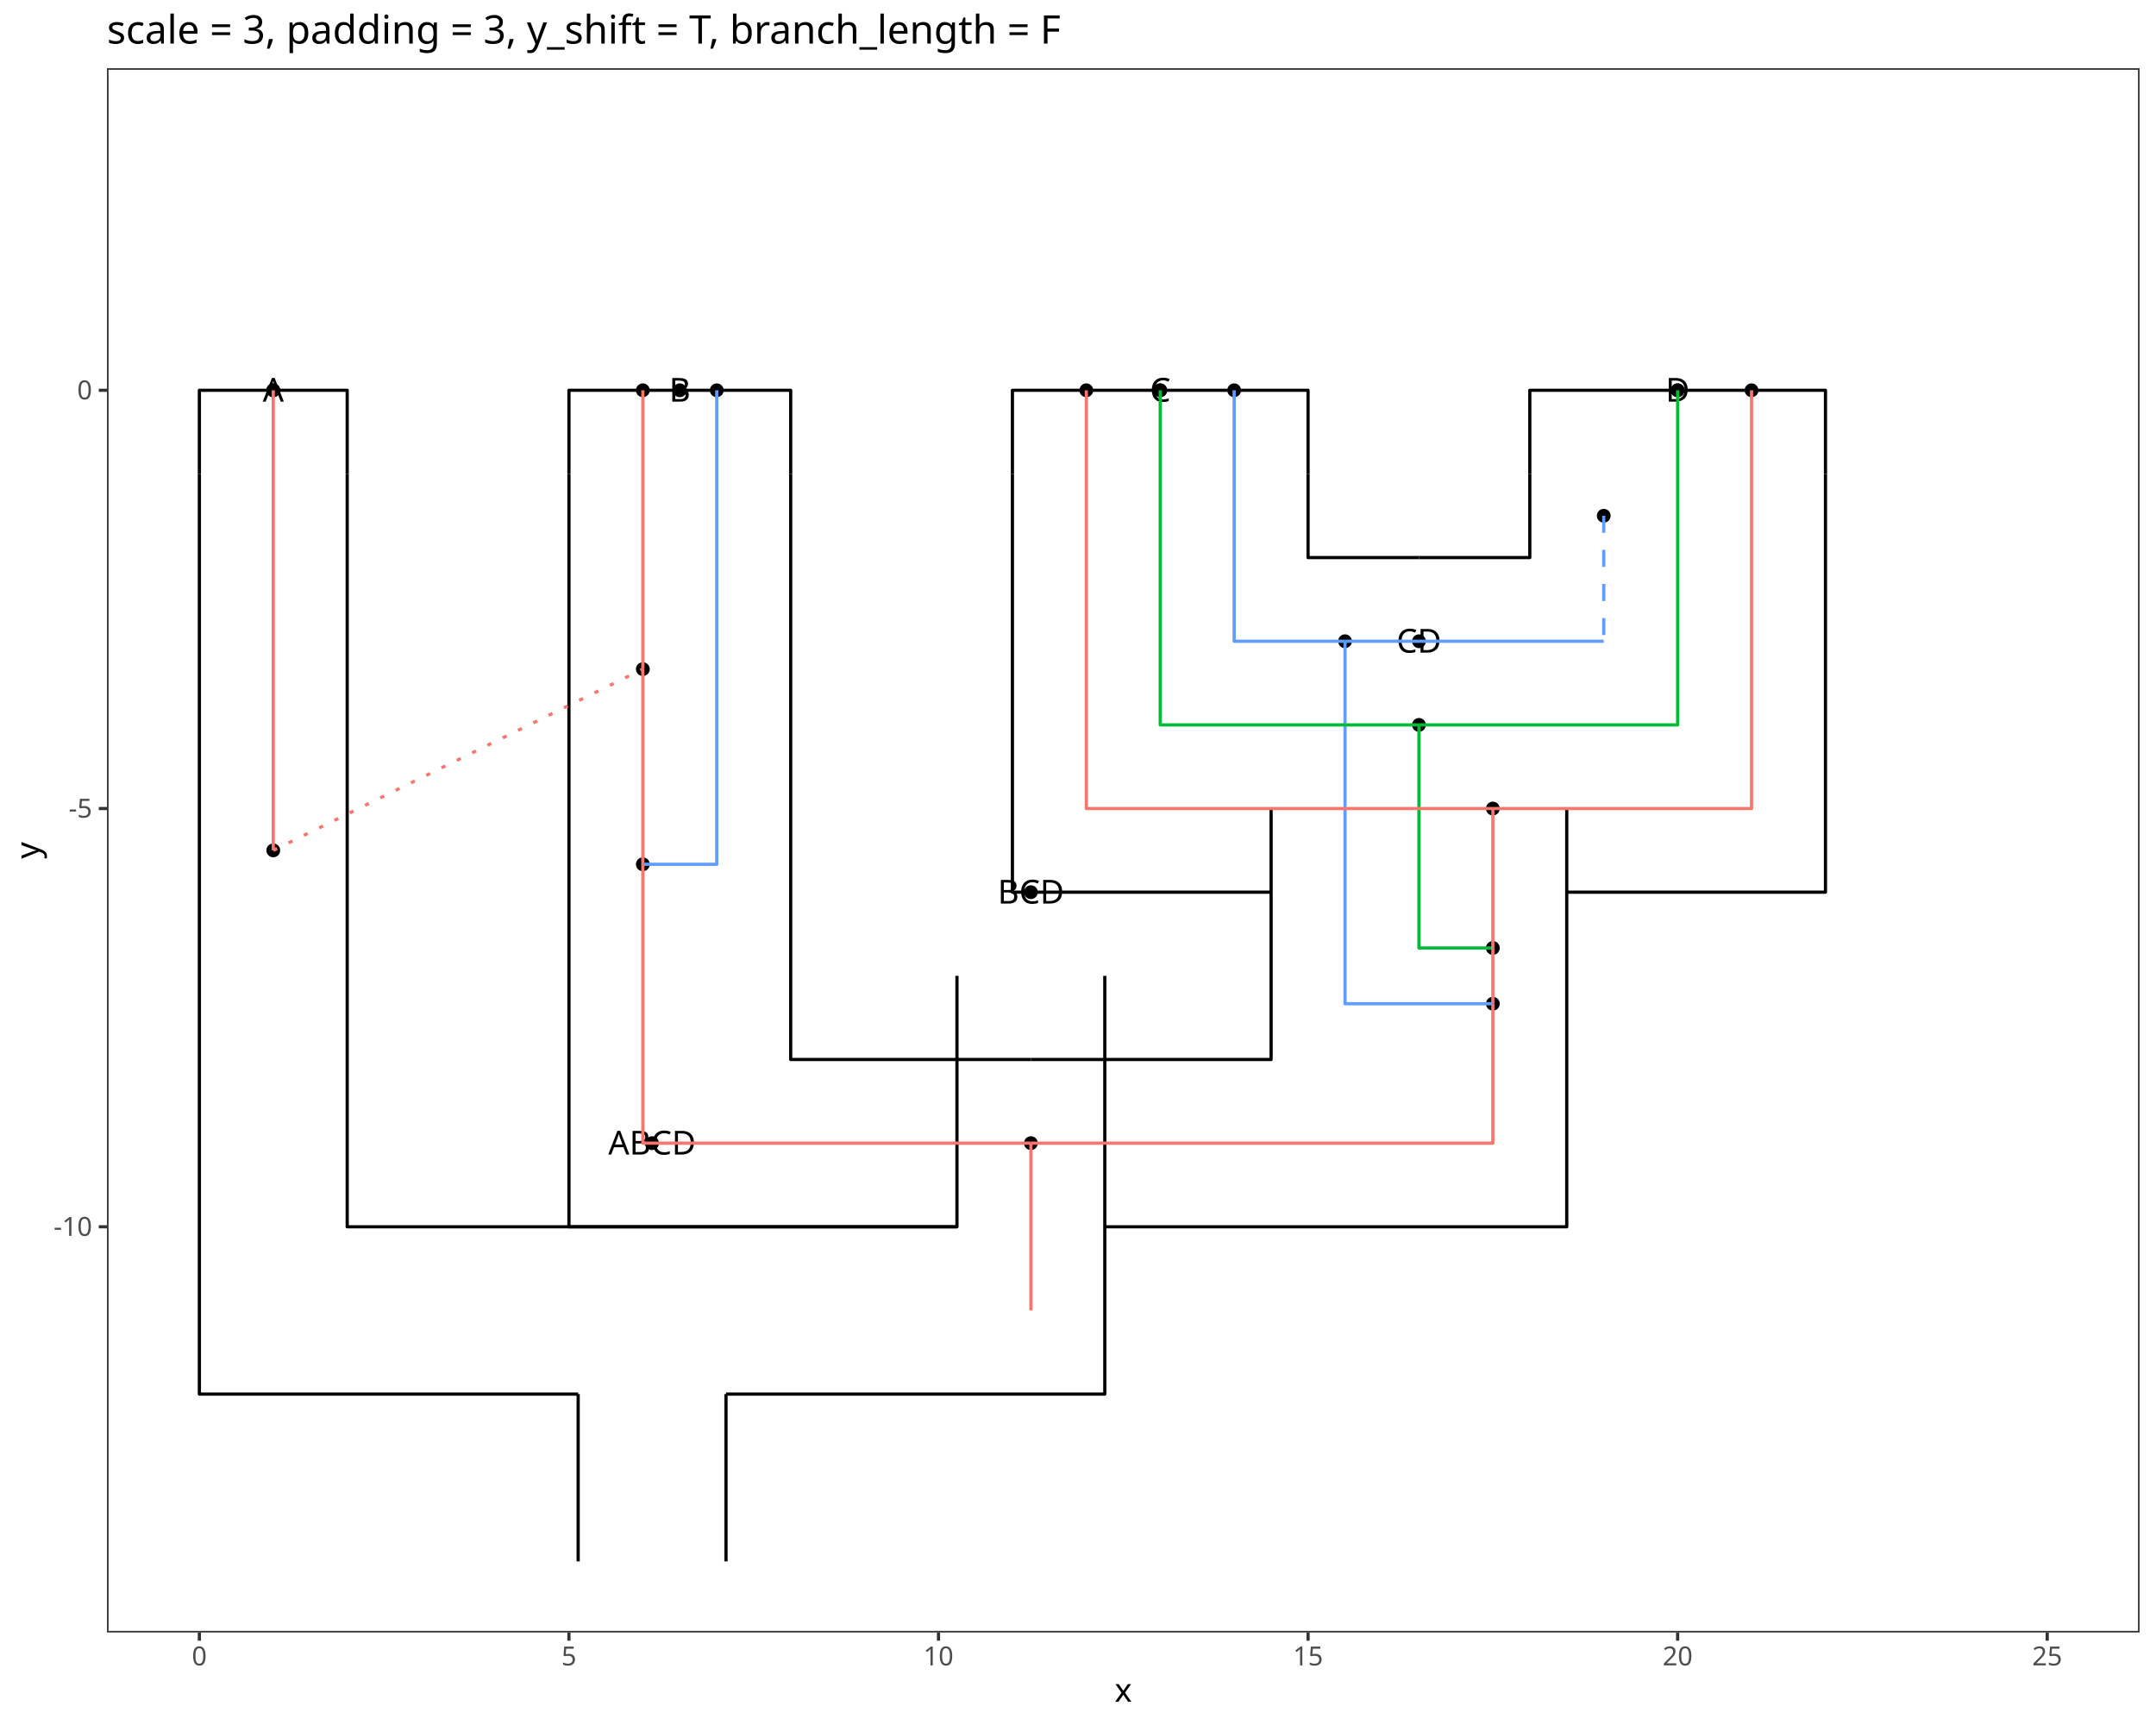
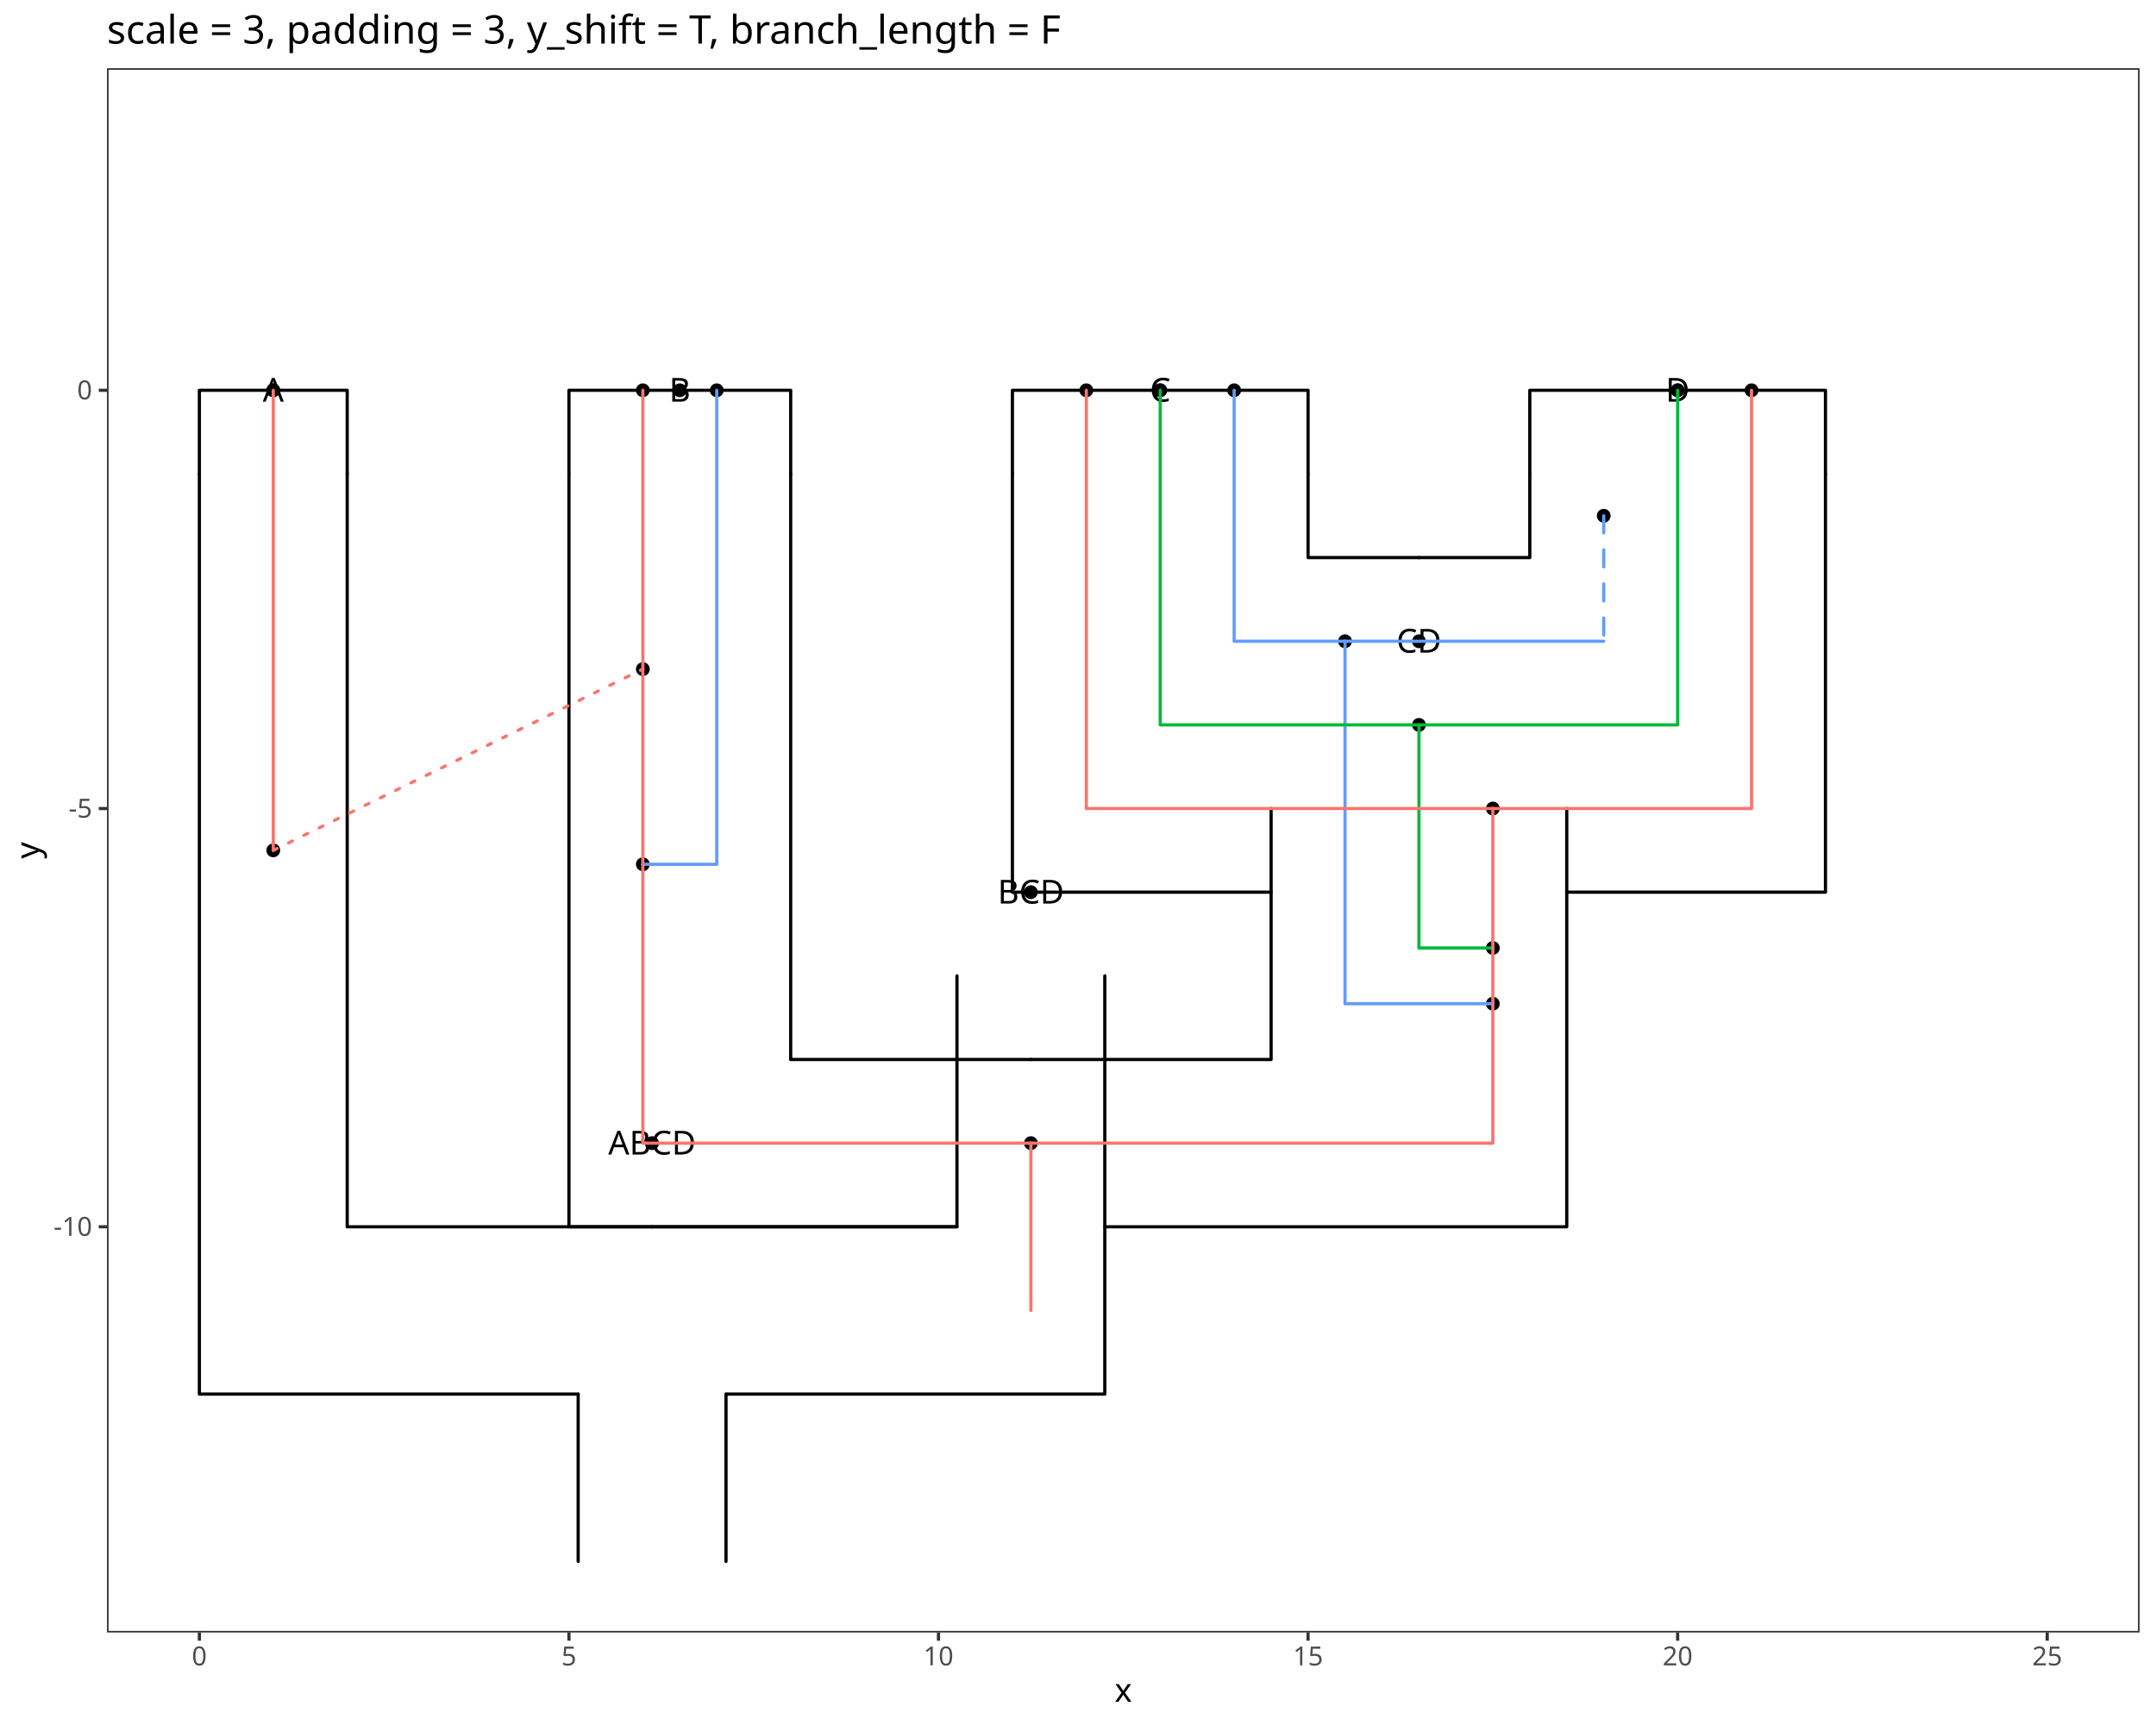
<svg xmlns="http://www.w3.org/2000/svg" class="svglite" data-engine-version="2.0" width="720.00pt" height="576.00pt" viewBox="0 0 720.00 576.00">
  <defs>
    <style type="text/css">
    .svglite line, .svglite polyline, .svglite polygon, .svglite path, .svglite rect, .svglite circle {
      fill: none;
      stroke: #000000;
      stroke-linecap: round;
      stroke-linejoin: round;
      stroke-miterlimit: 10.00;
    }
  </style>
  </defs>
  <rect width="100%" height="100%" style="stroke: none; fill: #FFFFFF;" />
  <defs>
    <clipPath id="cpMC4wMHw3MjAuMDB8MC4wMHw1NzYuMDA=">
      <rect x="0.00" y="0.00" width="720.00" height="576.00" />
    </clipPath>
  </defs>
  <g clip-path="url(#cpMC4wMHw3MjAuMDB8MC4wMHw1NzYuMDA=)">
    <rect x="0.00" y="0.00" width="720.00" height="576.00" style="stroke-width: 1.07; stroke: #FFFFFF; fill: #FFFFFF;" />
  </g>
  <defs>
    <clipPath id="cpMzUuNzJ8NzE0LjUyfDIyLjc4fDU0NS4xMQ==">
      <rect x="35.72" y="22.78" width="678.80" height="522.33" />
    </clipPath>
  </defs>
  <g clip-path="url(#cpMzUuNzJ8NzE0LjUyfDIyLjc4fDU0NS4xMQ==)">
    <rect x="35.72" y="22.78" width="678.80" height="522.33" style="stroke-width: 1.07; stroke: none; fill: #FFFFFF;" />
-     <polyline points="66.58,158.25 66.58,130.32 115.95,130.32 115.95,158.25 " style="stroke-width: 1.07; stroke-linecap: butt;" />
-     <polyline points="115.95,158.25 115.95,409.64 217.76,409.64 " style="stroke-width: 1.07; stroke-linecap: butt;" />
-     <polyline points="217.76,409.64 319.58,409.64 319.58,325.85 " style="stroke-width: 1.07; stroke-linecap: butt;" />
-     <polyline points="66.58,158.25 66.58,465.51 193.08,465.51 " style="stroke-width: 1.07; stroke-linecap: butt;" />
-     <polyline points="242.45,465.51 368.95,465.51 368.95,325.85 " style="stroke-width: 1.07; stroke-linecap: butt;" />
-     <polyline points="193.08,465.51 193.08,521.37 " style="stroke-width: 1.07; stroke-linecap: butt;" />
-     <polyline points="242.45,465.51 242.45,521.37 " style="stroke-width: 1.07; stroke-linecap: butt;" />
-     <polyline points="190.00,158.25 190.00,130.32 264.05,130.32 264.05,158.25 " style="stroke-width: 1.07; stroke-linecap: butt;" />
-     <polyline points="264.05,158.25 264.05,353.78 344.27,353.78 " style="stroke-width: 1.07; stroke-linecap: butt;" />
-     <polyline points="344.27,353.78 424.49,353.78 424.49,269.98 " style="stroke-width: 1.07; stroke-linecap: butt;" />
-     <polyline points="190.00,158.25 190.00,409.64 319.58,409.64 " style="stroke-width: 1.07; stroke-linecap: butt;" />
-     <polyline points="368.95,409.64 523.22,409.64 523.22,269.98 " style="stroke-width: 1.07; stroke-linecap: butt;" />
-     <polyline points="338.10,158.25 338.10,130.32 436.83,130.32 436.83,158.25 " style="stroke-width: 1.07; stroke-linecap: butt;" />
-     <polyline points="436.83,158.25 436.83,186.19 473.86,186.19 " style="stroke-width: 1.07; stroke-linecap: butt;" />
-     <polyline points="473.86,186.19 510.88,186.19 510.88,158.25 " style="stroke-width: 1.07; stroke-linecap: butt;" />
-     <polyline points="338.10,158.25 338.10,297.91 424.49,297.91 " style="stroke-width: 1.07; stroke-linecap: butt;" />
-     <polyline points="523.22,297.91 609.62,297.91 609.62,158.25 " style="stroke-width: 1.07; stroke-linecap: butt;" />
-     <polyline points="510.88,158.25 510.88,130.32 609.62,130.32 609.62,158.25 " style="stroke-width: 1.07; stroke-linecap: butt;" />
+     <polyline points="66.58,158.25 66.58,130.32 115.95,130.32 115.95,158.25 " style="stroke-width: 1.07;" />
+     <polyline points="115.95,158.25 115.95,409.64 217.76,409.64 " style="stroke-width: 1.07;" />
+     <polyline points="217.76,409.64 319.58,409.64 319.58,325.85 " style="stroke-width: 1.07;" />
+     <polyline points="66.58,158.25 66.58,465.51 193.08,465.51 " style="stroke-width: 1.07;" />
+     <polyline points="242.45,465.51 368.95,465.51 368.95,325.85 " style="stroke-width: 1.07;" />
+     <polyline points="193.08,465.51 193.08,521.37 " style="stroke-width: 1.07;" />
+     <polyline points="242.45,465.51 242.45,521.37 " style="stroke-width: 1.07;" />
+     <polyline points="190.00,158.25 190.00,130.32 264.05,130.32 264.05,158.25 " style="stroke-width: 1.07;" />
+     <polyline points="264.05,158.25 264.05,353.78 344.27,353.78 " style="stroke-width: 1.07;" />
+     <polyline points="344.27,353.78 424.49,353.78 424.49,269.98 " style="stroke-width: 1.07;" />
+     <polyline points="190.00,158.25 190.00,409.64 319.58,409.64 " style="stroke-width: 1.07;" />
+     <polyline points="368.95,409.64 523.22,409.64 523.22,269.98 " style="stroke-width: 1.07;" />
+     <polyline points="338.10,158.25 338.10,130.32 436.83,130.32 436.83,158.25 " style="stroke-width: 1.07;" />
+     <polyline points="436.83,158.25 436.83,186.19 473.86,186.19 " style="stroke-width: 1.07;" />
+     <polyline points="473.86,186.19 510.88,186.19 510.88,158.25 " style="stroke-width: 1.07;" />
+     <polyline points="338.10,158.25 338.10,297.91 424.49,297.91 " style="stroke-width: 1.07;" />
+     <polyline points="523.22,297.91 609.62,297.91 609.62,158.25 " style="stroke-width: 1.07;" />
+     <polyline points="510.88,158.25 510.88,130.32 609.62,130.32 609.62,158.25 " style="stroke-width: 1.07;" />
    <circle cx="217.76" cy="381.71" r="1.95" style="stroke-width: 0.71; fill: #000000;" />
    <circle cx="91.26" cy="130.32" r="1.95" style="stroke-width: 0.71; fill: #000000;" />
    <circle cx="344.27" cy="297.91" r="1.95" style="stroke-width: 0.71; fill: #000000;" />
    <circle cx="227.02" cy="130.32" r="1.95" style="stroke-width: 0.71; fill: #000000;" />
    <circle cx="473.86" cy="214.12" r="1.95" style="stroke-width: 0.71; fill: #000000;" />
    <circle cx="387.46" cy="130.32" r="1.95" style="stroke-width: 0.71; fill: #000000;" />
    <circle cx="560.25" cy="130.32" r="1.95" style="stroke-width: 0.71; fill: #000000;" />
    <text x="217.76" y="385.51" text-anchor="middle" style="font-size: 11.04px; font-family: sans;" textLength="30.68px" lengthAdjust="spacingAndGlyphs">ABCD</text>
    <text x="91.26" y="134.12" text-anchor="middle" style="font-size: 11.04px; font-family: sans;" textLength="7.37px" lengthAdjust="spacingAndGlyphs">A</text>
    <text x="344.27" y="301.71" text-anchor="middle" style="font-size: 11.04px; font-family: sans;" textLength="23.32px" lengthAdjust="spacingAndGlyphs">BCD</text>
    <text x="227.02" y="134.12" text-anchor="middle" style="font-size: 11.04px; font-family: sans;" textLength="7.37px" lengthAdjust="spacingAndGlyphs">B</text>
    <text x="473.86" y="217.92" text-anchor="middle" style="font-size: 11.04px; font-family: sans;" textLength="15.95px" lengthAdjust="spacingAndGlyphs">CD</text>
    <text x="387.46" y="134.12" text-anchor="middle" style="font-size: 11.04px; font-family: sans;" textLength="7.98px" lengthAdjust="spacingAndGlyphs">C</text>
    <text x="560.25" y="134.12" text-anchor="middle" style="font-size: 11.04px; font-family: sans;" textLength="7.98px" lengthAdjust="spacingAndGlyphs">D</text>
    <circle cx="344.27" cy="381.71" r="1.95" style="stroke-width: 0.71; fill: #000000;" />
    <circle cx="214.68" cy="288.60" r="1.95" style="stroke-width: 0.71; fill: #000000;" />
    <circle cx="214.68" cy="223.43" r="1.95" style="stroke-width: 0.71; fill: #000000;" />
    <circle cx="91.26" cy="283.95" r="1.95" style="stroke-width: 0.71; fill: #000000;" />
    <circle cx="91.26" cy="130.32" r="1.95" style="stroke-width: 0.71; fill: #000000;" />
    <circle cx="214.68" cy="130.32" r="1.95" style="stroke-width: 0.71; fill: #000000;" />
    <circle cx="239.36" cy="130.32" r="1.95" style="stroke-width: 0.71; fill: #000000;" />
    <circle cx="498.54" cy="335.16" r="1.95" style="stroke-width: 0.71; fill: #000000;" />
    <circle cx="498.54" cy="316.54" r="1.95" style="stroke-width: 0.71; fill: #000000;" />
    <circle cx="498.54" cy="269.98" r="1.95" style="stroke-width: 0.71; fill: #000000;" />
    <circle cx="362.78" cy="130.32" r="1.95" style="stroke-width: 0.71; fill: #000000;" />
    <circle cx="584.93" cy="130.32" r="1.95" style="stroke-width: 0.71; fill: #000000;" />
    <circle cx="473.86" cy="242.05" r="1.95" style="stroke-width: 0.71; fill: #000000;" />
    <circle cx="387.46" cy="130.32" r="1.95" style="stroke-width: 0.71; fill: #000000;" />
    <circle cx="560.25" cy="130.32" r="1.95" style="stroke-width: 0.71; fill: #000000;" />
    <circle cx="449.17" cy="214.12" r="1.95" style="stroke-width: 0.71; fill: #000000;" />
    <circle cx="412.15" cy="130.32" r="1.95" style="stroke-width: 0.71; fill: #000000;" />
    <circle cx="535.57" cy="172.22" r="1.95" style="stroke-width: 0.71; fill: #000000;" />
-     <polyline points="473.86,242.05 560.25,242.05 560.25,130.32 " style="stroke-width: 1.07; stroke: #00BA38; stroke-linecap: butt;" />
-     <polyline points="473.86,242.05 473.86,316.54 498.54,316.54 " style="stroke-width: 1.07; stroke: #00BA38; stroke-linecap: butt;" />
-     <polyline points="498.54,316.54 498.54,335.16 498.54,335.16 " style="stroke-width: 1.07; stroke: #F8766D; stroke-linecap: butt;" />
-     <polyline points="412.15,130.32 412.15,214.12 449.17,214.12 " style="stroke-width: 1.07; stroke: #619CFF; stroke-linecap: butt;" />
-     <polyline points="449.17,214.12 535.57,214.12 " style="stroke-width: 1.07; stroke: #619CFF; stroke-linecap: butt;" />
-     <polyline points="535.57,172.22 535.57,214.12 " style="stroke-width: 1.07; stroke: #619CFF; stroke-dasharray: 5.69,5.69; stroke-linecap: butt;" />
-     <polyline points="449.17,214.12 449.17,335.16 498.54,335.16 " style="stroke-width: 1.07; stroke: #619CFF; stroke-linecap: butt;" />
-     <polyline points="344.27,381.71 498.54,381.71 498.54,335.16 " style="stroke-width: 1.07; stroke: #F8766D; stroke-linecap: butt;" />
-     <polyline points="344.27,381.71 344.27,437.57 " style="stroke-width: 1.07; stroke: #F8766D; stroke-linecap: butt;" />
-     <polyline points="91.26,130.32 91.26,283.95 91.26,283.95 " style="stroke-width: 1.07; stroke: #F8766D; stroke-linecap: butt;" />
-     <polyline points="91.26,283.95 214.68,223.43 " style="stroke-width: 1.07; stroke: #F8766D; stroke-dasharray: 1.42,4.27; stroke-linecap: butt;" />
-     <polyline points="214.68,130.32 214.68,223.43 214.68,223.43 " style="stroke-width: 1.07; stroke: #F8766D; stroke-linecap: butt;" />
-     <polyline points="214.68,223.43 214.68,288.60 214.68,288.60 " style="stroke-width: 1.07; stroke: #F8766D; stroke-linecap: butt;" />
-     <polyline points="214.68,288.60 239.36,288.60 239.36,130.32 " style="stroke-width: 1.07; stroke: #619CFF; stroke-linecap: butt;" />
-     <polyline points="214.68,288.60 214.68,381.71 344.27,381.71 " style="stroke-width: 1.07; stroke: #F8766D; stroke-linecap: butt;" />
-     <polyline points="362.78,130.32 362.78,269.98 498.54,269.98 " style="stroke-width: 1.07; stroke: #F8766D; stroke-linecap: butt;" />
-     <polyline points="498.54,269.98 584.93,269.98 584.93,130.32 " style="stroke-width: 1.07; stroke: #F8766D; stroke-linecap: butt;" />
-     <polyline points="498.54,269.98 498.54,316.54 498.54,316.54 " style="stroke-width: 1.07; stroke: #F8766D; stroke-linecap: butt;" />
-     <polyline points="387.46,130.32 387.46,242.05 473.86,242.05 " style="stroke-width: 1.07; stroke: #00BA38; stroke-linecap: butt;" />
+     <polyline points="473.86,242.05 560.25,242.05 560.25,130.32 " style="stroke-width: 1.07; stroke: #00BA38;" />
+     <polyline points="473.86,242.05 473.86,316.54 498.54,316.54 " style="stroke-width: 1.07; stroke: #00BA38;" />
+     <polyline points="498.54,316.54 498.54,335.16 498.54,335.16 " style="stroke-width: 1.07; stroke: #F8766D;" />
+     <polyline points="412.15,130.32 412.15,214.12 449.17,214.12 " style="stroke-width: 1.07; stroke: #619CFF;" />
+     <polyline points="449.17,214.12 535.57,214.12 " style="stroke-width: 1.07; stroke: #619CFF;" />
+     <polyline points="535.57,172.22 535.57,214.12 " style="stroke-width: 1.07; stroke: #619CFF; stroke-dasharray: 5.69,5.69;" />
+     <polyline points="449.17,214.12 449.17,335.16 498.54,335.16 " style="stroke-width: 1.07; stroke: #619CFF;" />
+     <polyline points="344.27,381.71 498.54,381.71 498.54,335.16 " style="stroke-width: 1.07; stroke: #F8766D;" />
+     <polyline points="344.27,381.71 344.27,437.57 " style="stroke-width: 1.07; stroke: #F8766D;" />
+     <polyline points="91.26,130.32 91.26,283.95 91.26,283.95 " style="stroke-width: 1.07; stroke: #F8766D;" />
+     <polyline points="91.26,283.95 214.68,223.43 " style="stroke-width: 1.07; stroke: #F8766D; stroke-dasharray: 1.42,4.27;" />
+     <polyline points="214.68,130.32 214.68,223.43 214.68,223.43 " style="stroke-width: 1.07; stroke: #F8766D;" />
+     <polyline points="214.68,223.43 214.68,288.60 214.68,288.60 " style="stroke-width: 1.07; stroke: #F8766D;" />
+     <polyline points="214.68,288.60 239.36,288.60 239.36,130.32 " style="stroke-width: 1.07; stroke: #619CFF;" />
+     <polyline points="214.68,288.60 214.68,381.71 344.27,381.71 " style="stroke-width: 1.07; stroke: #F8766D;" />
+     <polyline points="362.78,130.32 362.78,269.98 498.54,269.98 " style="stroke-width: 1.07; stroke: #F8766D;" />
+     <polyline points="498.54,269.98 584.93,269.98 584.93,130.32 " style="stroke-width: 1.07; stroke: #F8766D;" />
+     <polyline points="498.54,269.98 498.54,316.54 498.54,316.54 " style="stroke-width: 1.07; stroke: #F8766D;" />
+     <polyline points="387.46,130.32 387.46,242.05 473.86,242.05 " style="stroke-width: 1.07; stroke: #00BA38;" />
    <circle cx="683.67" cy="46.53" r="1.95" style="stroke-width: 0.71; stroke: none;" />
    <circle cx="217.76" cy="465.51" r="1.95" style="stroke-width: 0.71; stroke: none;" />
    <rect x="35.72" y="22.78" width="678.80" height="522.33" style="stroke-width: 1.07; stroke: #333333;" />
  </g>
  <g clip-path="url(#cpMC4wMHw3MjAuMDB8MC4wMHw1NzYuMDA=)">
    <text x="30.79" y="412.67" text-anchor="end" style="font-size: 8.80px; fill: #4D4D4D; font-family: sans;" textLength="12.72px" lengthAdjust="spacingAndGlyphs">-10</text>
    <text x="30.79" y="273.01" text-anchor="end" style="font-size: 8.80px; fill: #4D4D4D; font-family: sans;" textLength="7.82px" lengthAdjust="spacingAndGlyphs">-5</text>
    <text x="30.79" y="133.35" text-anchor="end" style="font-size: 8.80px; fill: #4D4D4D; font-family: sans;" textLength="4.89px" lengthAdjust="spacingAndGlyphs">0</text>
    <polyline points="32.98,409.64 35.72,409.64 " style="stroke-width: 1.07; stroke: #333333; stroke-linecap: butt;" />
    <polyline points="32.98,269.98 35.72,269.98 " style="stroke-width: 1.07; stroke: #333333; stroke-linecap: butt;" />
    <polyline points="32.98,130.32 35.72,130.32 " style="stroke-width: 1.07; stroke: #333333; stroke-linecap: butt;" />
    <polyline points="66.58,547.85 66.58,545.11 " style="stroke-width: 1.07; stroke: #333333; stroke-linecap: butt;" />
    <polyline points="190.00,547.85 190.00,545.11 " style="stroke-width: 1.07; stroke: #333333; stroke-linecap: butt;" />
    <polyline points="313.41,547.85 313.41,545.11 " style="stroke-width: 1.07; stroke: #333333; stroke-linecap: butt;" />
    <polyline points="436.83,547.85 436.83,545.11 " style="stroke-width: 1.07; stroke: #333333; stroke-linecap: butt;" />
    <polyline points="560.25,547.85 560.25,545.11 " style="stroke-width: 1.07; stroke: #333333; stroke-linecap: butt;" />
    <polyline points="683.67,547.85 683.67,545.11 " style="stroke-width: 1.07; stroke: #333333; stroke-linecap: butt;" />
    <text x="66.58" y="556.10" text-anchor="middle" style="font-size: 8.80px; fill: #4D4D4D; font-family: sans;" textLength="4.89px" lengthAdjust="spacingAndGlyphs">0</text>
    <text x="190.00" y="556.10" text-anchor="middle" style="font-size: 8.80px; fill: #4D4D4D; font-family: sans;" textLength="4.89px" lengthAdjust="spacingAndGlyphs">5</text>
    <text x="313.41" y="556.10" text-anchor="middle" style="font-size: 8.80px; fill: #4D4D4D; font-family: sans;" textLength="9.79px" lengthAdjust="spacingAndGlyphs">10</text>
    <text x="436.83" y="556.10" text-anchor="middle" style="font-size: 8.80px; fill: #4D4D4D; font-family: sans;" textLength="9.79px" lengthAdjust="spacingAndGlyphs">15</text>
    <text x="560.25" y="556.10" text-anchor="middle" style="font-size: 8.80px; fill: #4D4D4D; font-family: sans;" textLength="9.79px" lengthAdjust="spacingAndGlyphs">20</text>
    <text x="683.67" y="556.10" text-anchor="middle" style="font-size: 8.80px; fill: #4D4D4D; font-family: sans;" textLength="9.79px" lengthAdjust="spacingAndGlyphs">25</text>
    <text x="375.12" y="568.24" text-anchor="middle" style="font-size: 11.00px; font-family: sans;" textLength="5.50px" lengthAdjust="spacingAndGlyphs">x</text>
    <text transform="translate(13.05,283.95) rotate(-90)" text-anchor="middle" style="font-size: 11.00px; font-family: sans;" textLength="5.50px" lengthAdjust="spacingAndGlyphs">y</text>
    <text x="35.72" y="14.56" style="font-size: 13.20px; font-family: sans;" textLength="312.64px" lengthAdjust="spacingAndGlyphs">scale = 3, padding = 3, y_shift = T, branch_length = F</text>
  </g>
</svg>
